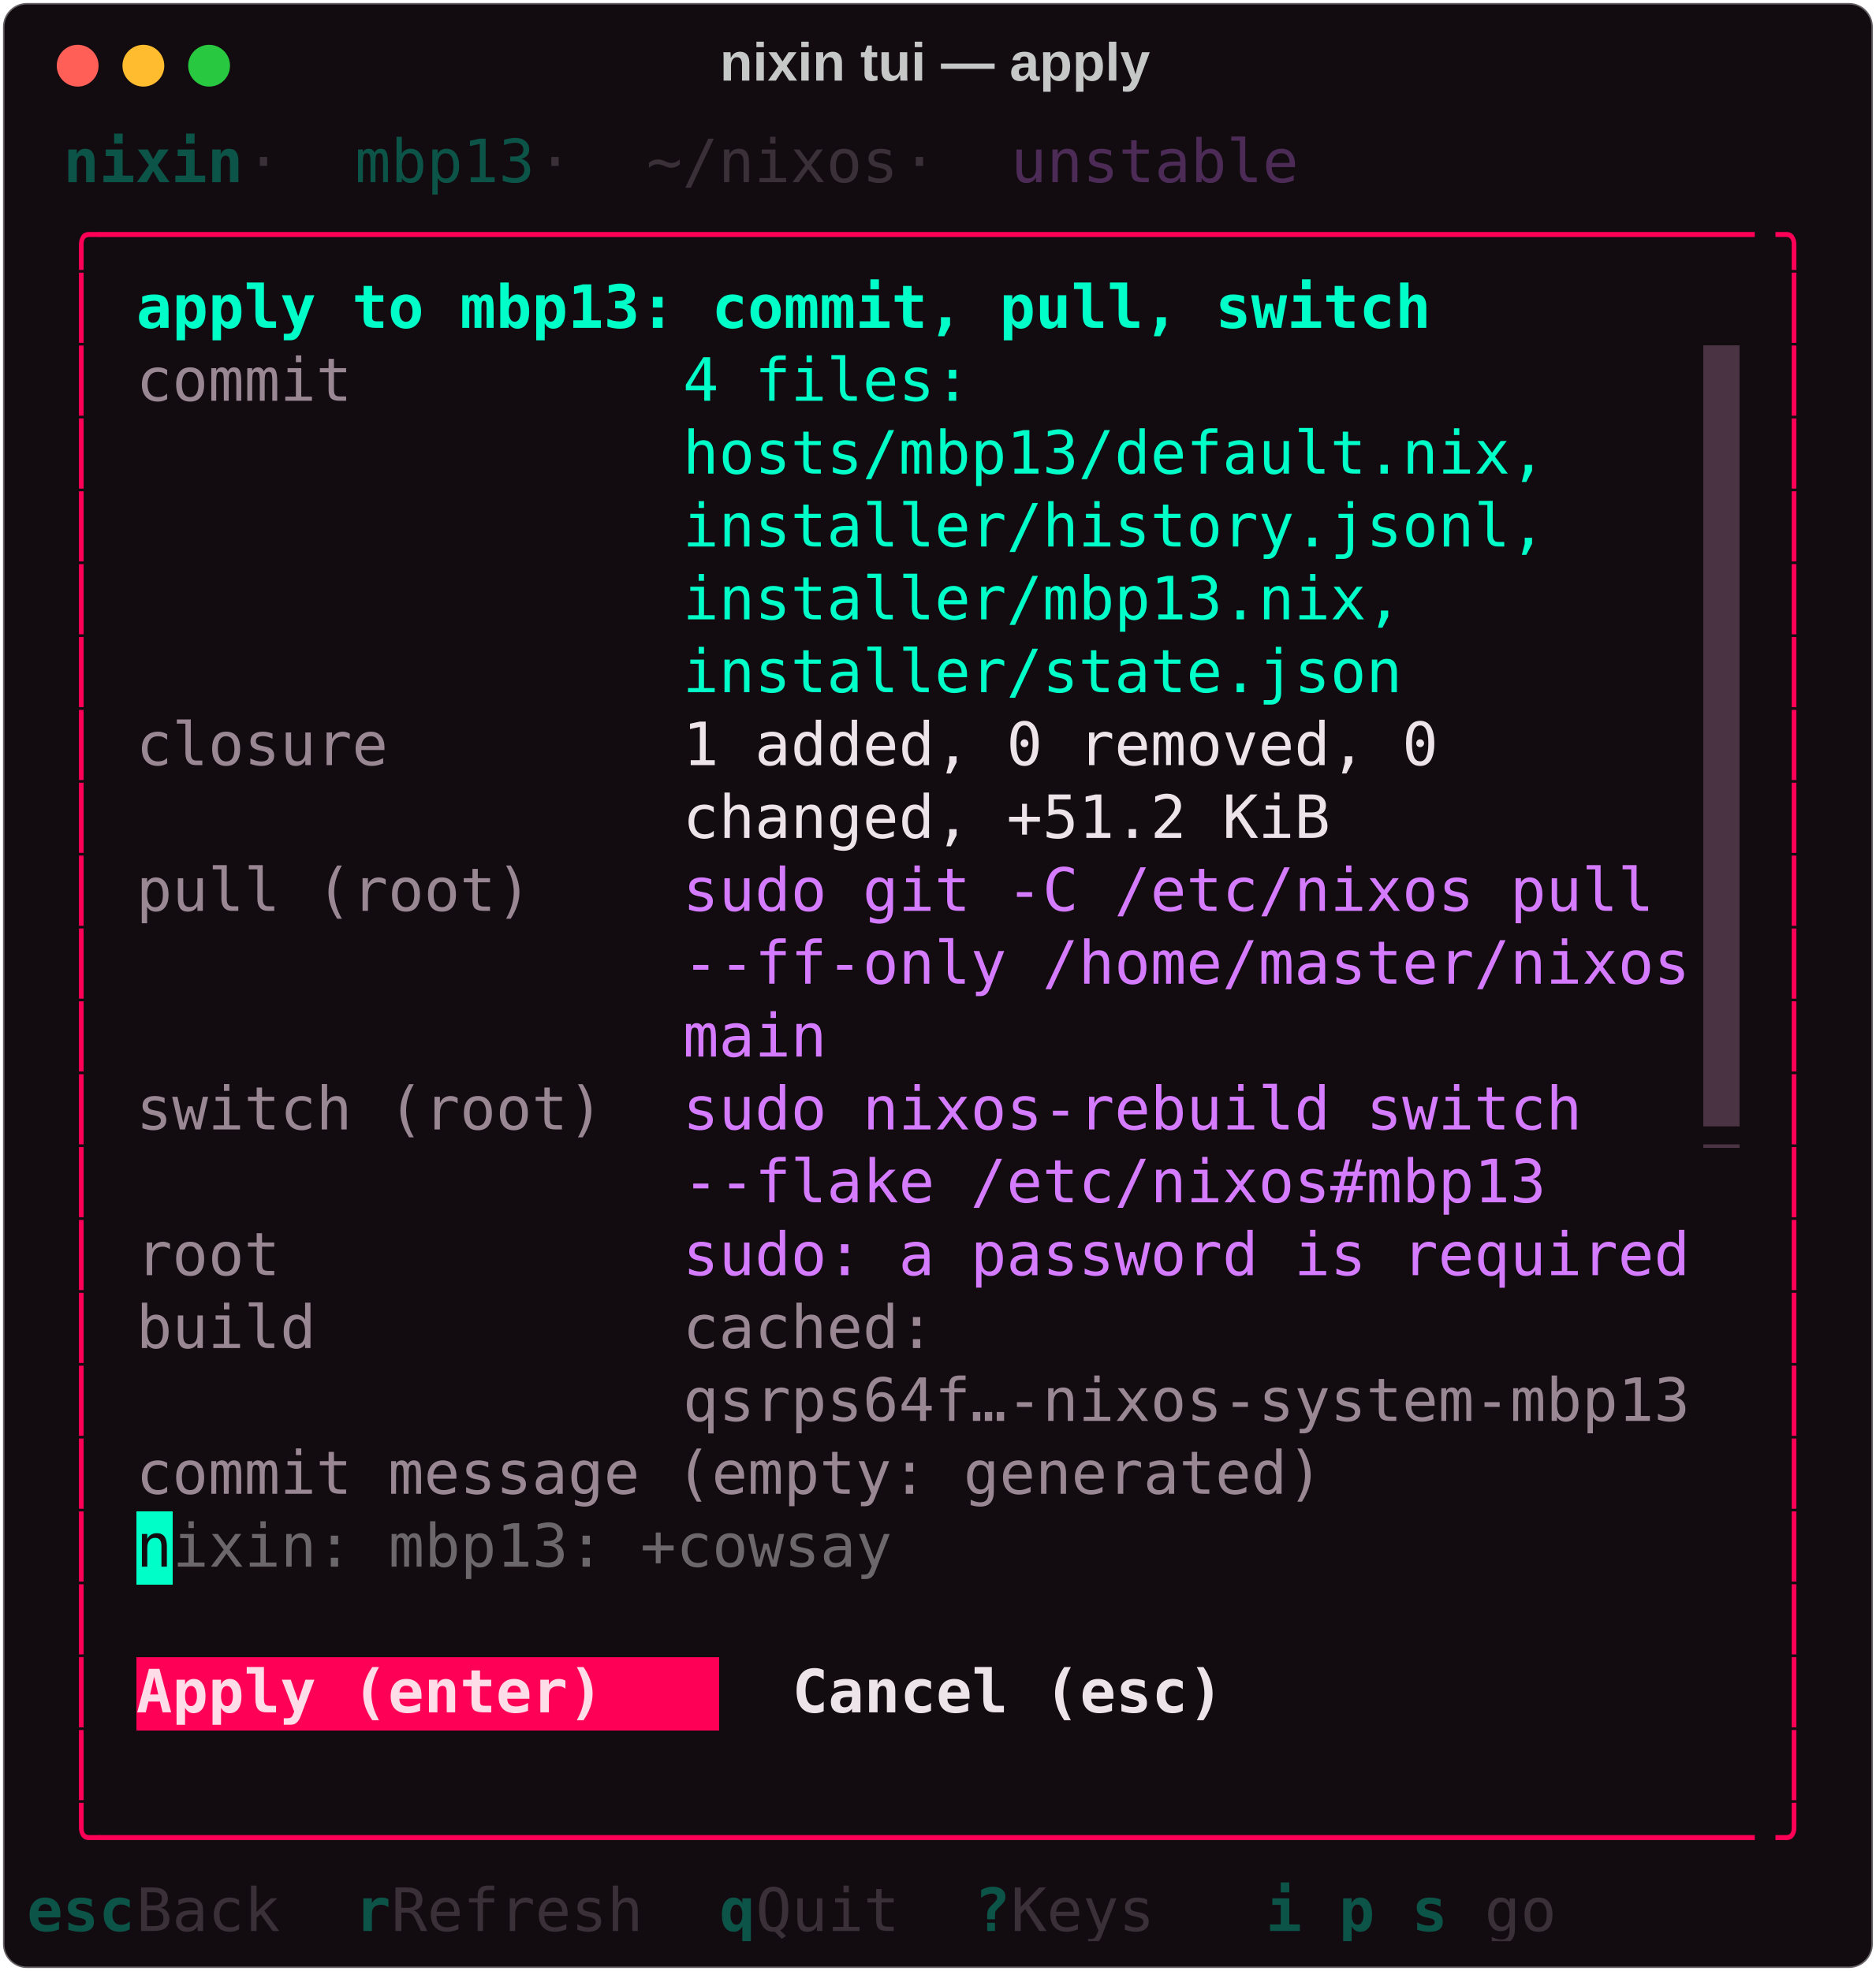
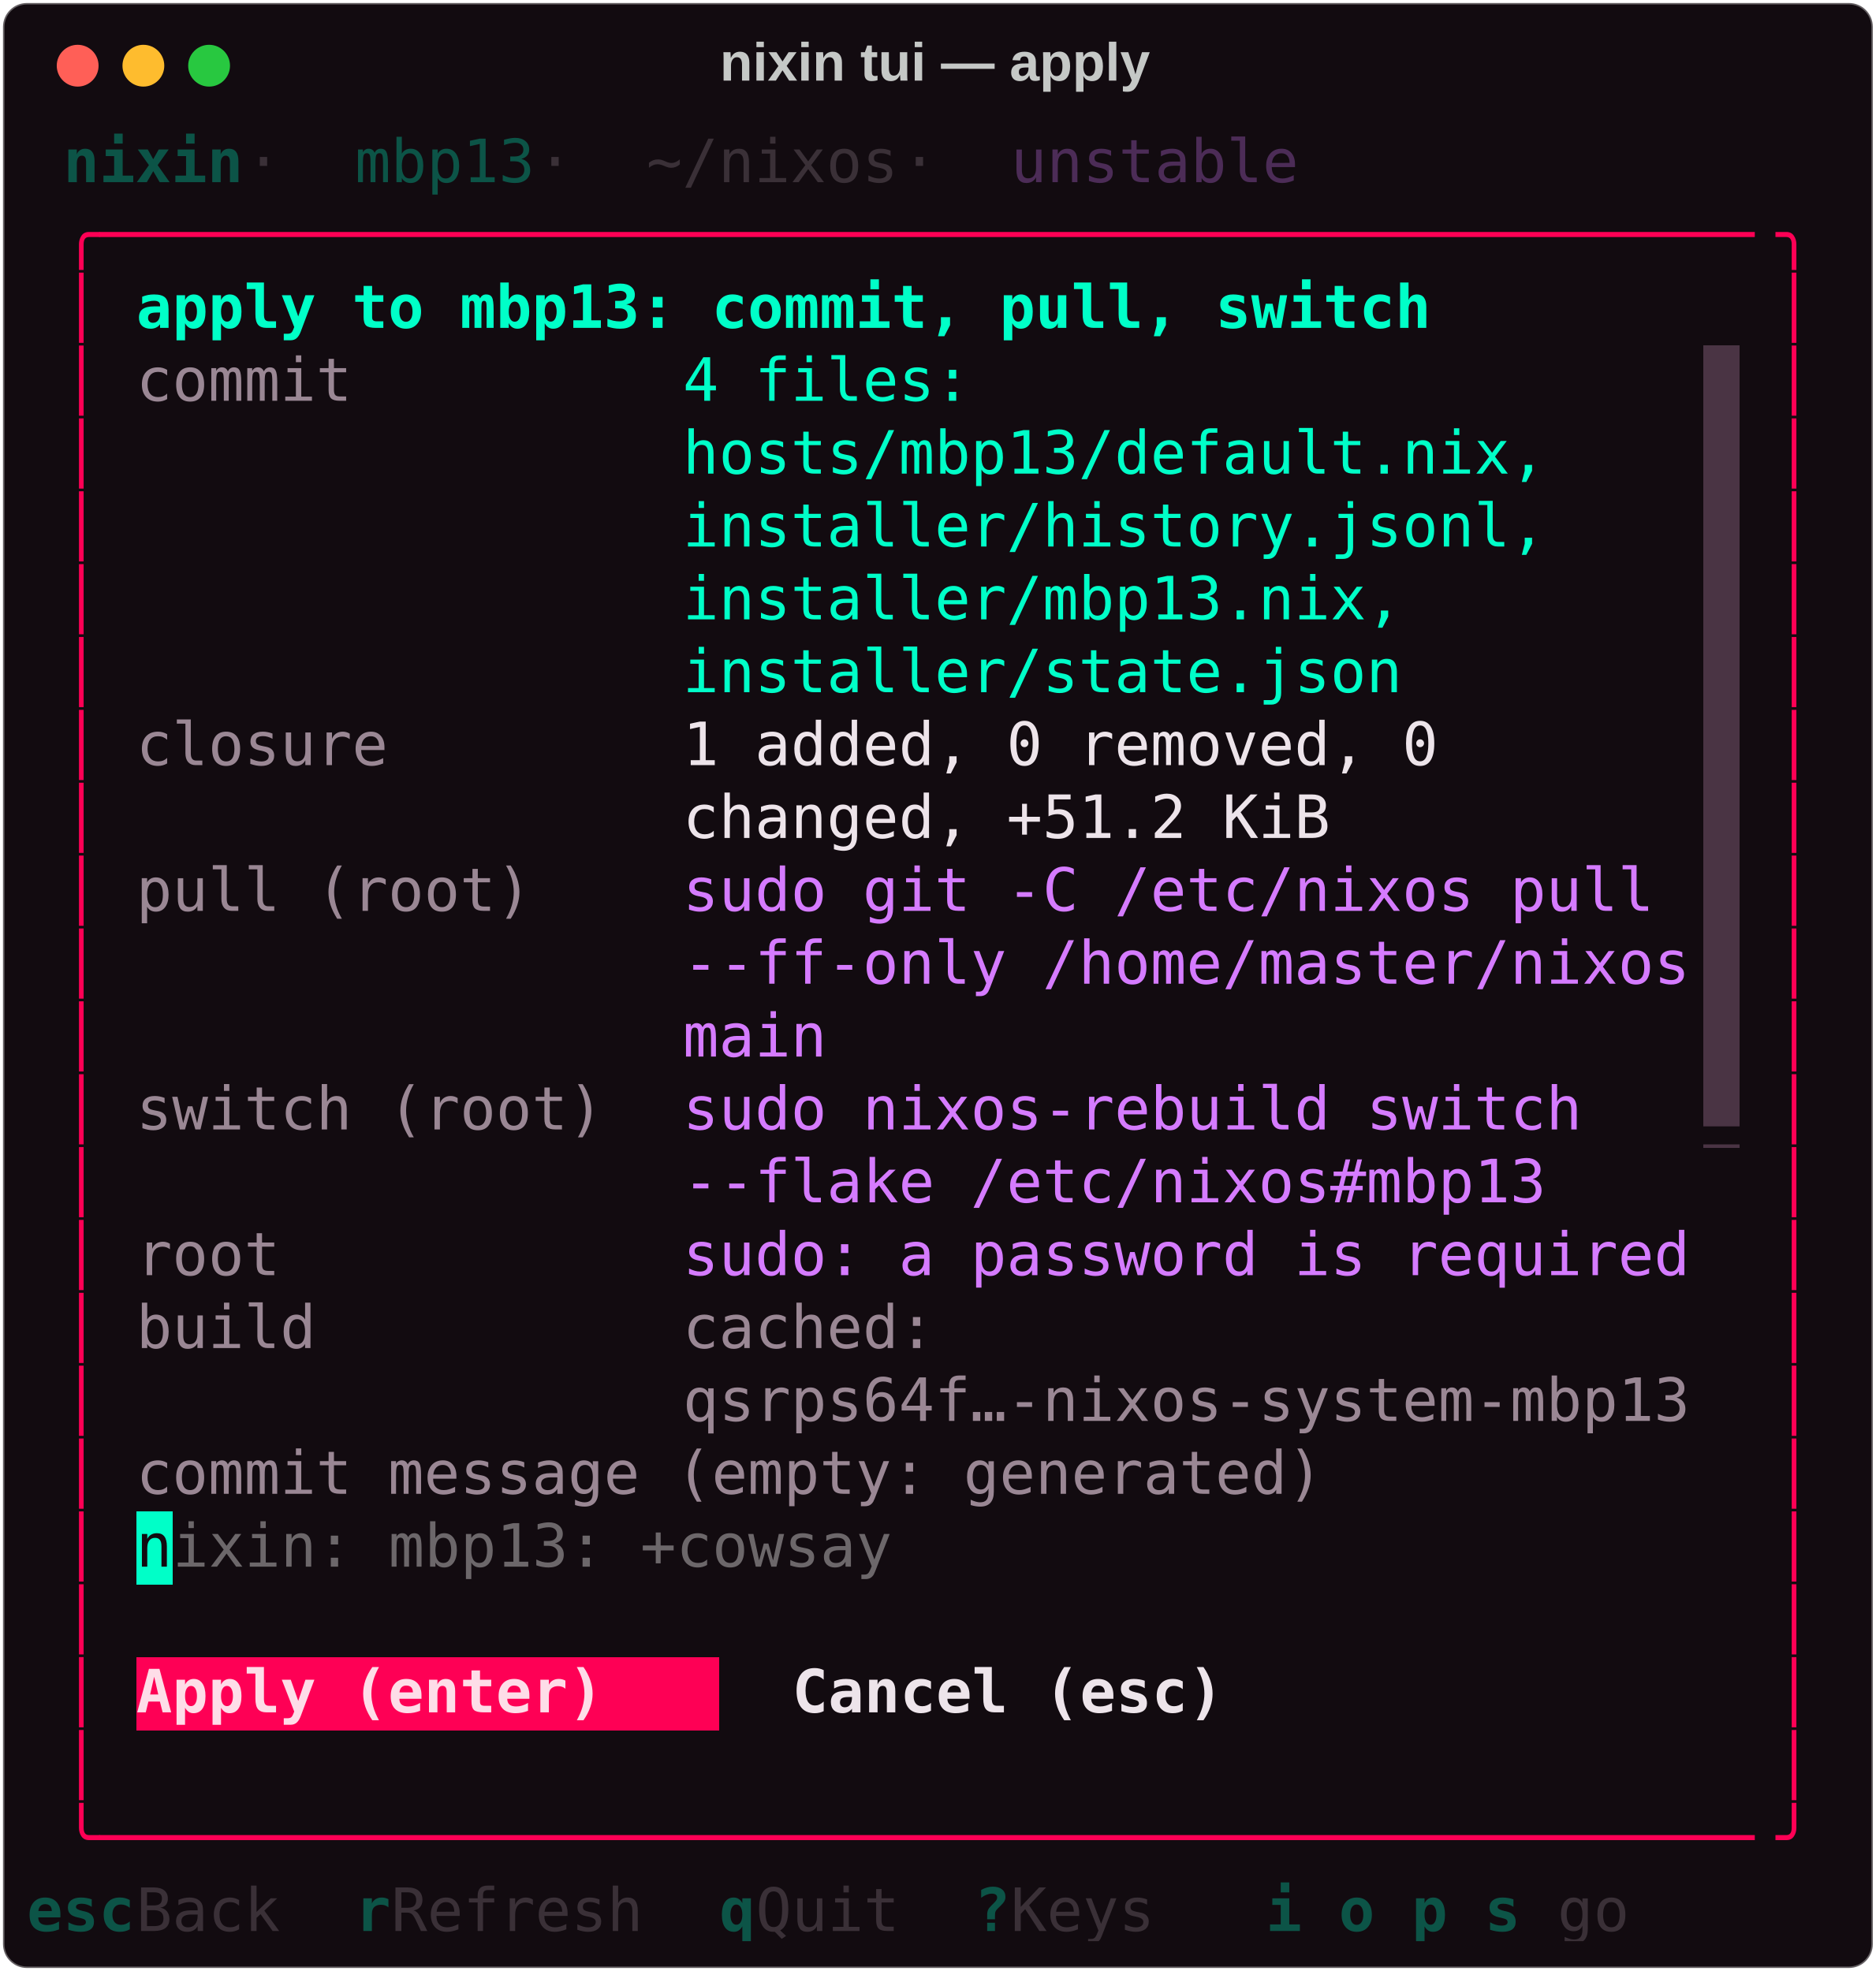
<svg xmlns="http://www.w3.org/2000/svg" class="rich-terminal" viewBox="0 0 628 660.0">
  <style>

    @font-face {
        font-family: "Fira Code";
        src: local("FiraCode-Regular"),
                url("https://cdnjs.cloudflare.com/ajax/libs/firacode/6.2.0/woff2/FiraCode-Regular.woff2") format("woff2"),
                url("https://cdnjs.cloudflare.com/ajax/libs/firacode/6.2.0/woff/FiraCode-Regular.woff") format("woff");
        font-style: normal;
        font-weight: 400;
    }
    @font-face {
        font-family: "Fira Code";
        src: local("FiraCode-Bold"),
                url("https://cdnjs.cloudflare.com/ajax/libs/firacode/6.2.0/woff2/FiraCode-Bold.woff2") format("woff2"),
                url("https://cdnjs.cloudflare.com/ajax/libs/firacode/6.2.0/woff/FiraCode-Bold.woff") format("woff");
        font-style: bold;
        font-weight: 700;
    }

-     .terminal-2838226747-matrix {
+     .terminal-2673045856-matrix {
        font-family: Fira Code, monospace;
        font-size: 20px;
        line-height: 24.4px;
        font-variant-east-asian: full-width;
    }

-     .terminal-2838226747-title {
+     .terminal-2673045856-title {
        font-size: 18px;
        font-weight: bold;
        font-family: arial;
    }

-     .terminal-2838226747-r1 { fill: #ede4ea }
- .terminal-2838226747-r2 { fill: #0c5447;font-weight: bold }
- .terminal-2838226747-r3 { fill: #3a3037 }
- .terminal-2838226747-r4 { fill: #0c5447 }
- .terminal-2838226747-r5 { fill: #4c2c57 }
- .terminal-2838226747-r6 { fill: #c5c8c6 }
- .terminal-2838226747-r7 { fill: #fe0055 }
- .terminal-2838226747-r8 { fill: #00ffc8;font-weight: bold }
- .terminal-2838226747-r9 { fill: #9a8794 }
- .terminal-2838226747-r10 { fill: #00ffc8 }
- .terminal-2838226747-r11 { fill: #120b10 }
- .terminal-2838226747-r12 { fill: #d57bff }
- .terminal-2838226747-r13 { fill: #6c676a }
- .terminal-2838226747-r14 { fill: #fedde8;font-weight: bold }
- .terminal-2838226747-r15 { fill: #ede4ea;font-weight: bold }
+     .terminal-2673045856-r1 { fill: #ede4ea }
+ .terminal-2673045856-r2 { fill: #0c5447;font-weight: bold }
+ .terminal-2673045856-r3 { fill: #3a3037 }
+ .terminal-2673045856-r4 { fill: #0c5447 }
+ .terminal-2673045856-r5 { fill: #4c2c57 }
+ .terminal-2673045856-r6 { fill: #c5c8c6 }
+ .terminal-2673045856-r7 { fill: #fe0055 }
+ .terminal-2673045856-r8 { fill: #00ffc8;font-weight: bold }
+ .terminal-2673045856-r9 { fill: #9a8794 }
+ .terminal-2673045856-r10 { fill: #00ffc8 }
+ .terminal-2673045856-r11 { fill: #120b10 }
+ .terminal-2673045856-r12 { fill: #d57bff }
+ .terminal-2673045856-r13 { fill: #6c676a }
+ .terminal-2673045856-r14 { fill: #fedde8;font-weight: bold }
+ .terminal-2673045856-r15 { fill: #ede4ea;font-weight: bold }
    </style>
  <defs>
-     <clipPath id="terminal-2838226747-clip-terminal">
+     <clipPath id="terminal-2673045856-clip-terminal">
      <rect x="0" y="0" width="609.0" height="609.0" />
    </clipPath>
-     <clipPath id="terminal-2838226747-line-0">
+     <clipPath id="terminal-2673045856-line-0">
      <rect x="0" y="1.5" width="610" height="24.65" />
    </clipPath>
-     <clipPath id="terminal-2838226747-line-1">
+     <clipPath id="terminal-2673045856-line-1">
      <rect x="0" y="25.9" width="610" height="24.65" />
    </clipPath>
-     <clipPath id="terminal-2838226747-line-2">
+     <clipPath id="terminal-2673045856-line-2">
      <rect x="0" y="50.3" width="610" height="24.65" />
    </clipPath>
-     <clipPath id="terminal-2838226747-line-3">
+     <clipPath id="terminal-2673045856-line-3">
      <rect x="0" y="74.7" width="610" height="24.65" />
    </clipPath>
-     <clipPath id="terminal-2838226747-line-4">
+     <clipPath id="terminal-2673045856-line-4">
      <rect x="0" y="99.1" width="610" height="24.65" />
    </clipPath>
-     <clipPath id="terminal-2838226747-line-5">
+     <clipPath id="terminal-2673045856-line-5">
      <rect x="0" y="123.5" width="610" height="24.65" />
    </clipPath>
-     <clipPath id="terminal-2838226747-line-6">
+     <clipPath id="terminal-2673045856-line-6">
      <rect x="0" y="147.9" width="610" height="24.65" />
    </clipPath>
-     <clipPath id="terminal-2838226747-line-7">
+     <clipPath id="terminal-2673045856-line-7">
      <rect x="0" y="172.3" width="610" height="24.65" />
    </clipPath>
-     <clipPath id="terminal-2838226747-line-8">
+     <clipPath id="terminal-2673045856-line-8">
      <rect x="0" y="196.7" width="610" height="24.65" />
    </clipPath>
-     <clipPath id="terminal-2838226747-line-9">
+     <clipPath id="terminal-2673045856-line-9">
      <rect x="0" y="221.1" width="610" height="24.65" />
    </clipPath>
-     <clipPath id="terminal-2838226747-line-10">
+     <clipPath id="terminal-2673045856-line-10">
      <rect x="0" y="245.5" width="610" height="24.65" />
    </clipPath>
-     <clipPath id="terminal-2838226747-line-11">
+     <clipPath id="terminal-2673045856-line-11">
      <rect x="0" y="269.9" width="610" height="24.65" />
    </clipPath>
-     <clipPath id="terminal-2838226747-line-12">
+     <clipPath id="terminal-2673045856-line-12">
      <rect x="0" y="294.3" width="610" height="24.65" />
    </clipPath>
-     <clipPath id="terminal-2838226747-line-13">
+     <clipPath id="terminal-2673045856-line-13">
      <rect x="0" y="318.7" width="610" height="24.65" />
    </clipPath>
-     <clipPath id="terminal-2838226747-line-14">
+     <clipPath id="terminal-2673045856-line-14">
      <rect x="0" y="343.1" width="610" height="24.65" />
    </clipPath>
-     <clipPath id="terminal-2838226747-line-15">
+     <clipPath id="terminal-2673045856-line-15">
      <rect x="0" y="367.5" width="610" height="24.65" />
    </clipPath>
-     <clipPath id="terminal-2838226747-line-16">
+     <clipPath id="terminal-2673045856-line-16">
      <rect x="0" y="391.9" width="610" height="24.65" />
    </clipPath>
-     <clipPath id="terminal-2838226747-line-17">
+     <clipPath id="terminal-2673045856-line-17">
      <rect x="0" y="416.3" width="610" height="24.65" />
    </clipPath>
-     <clipPath id="terminal-2838226747-line-18">
+     <clipPath id="terminal-2673045856-line-18">
      <rect x="0" y="440.7" width="610" height="24.65" />
    </clipPath>
-     <clipPath id="terminal-2838226747-line-19">
+     <clipPath id="terminal-2673045856-line-19">
      <rect x="0" y="465.1" width="610" height="24.65" />
    </clipPath>
-     <clipPath id="terminal-2838226747-line-20">
+     <clipPath id="terminal-2673045856-line-20">
      <rect x="0" y="489.5" width="610" height="24.65" />
    </clipPath>
-     <clipPath id="terminal-2838226747-line-21">
+     <clipPath id="terminal-2673045856-line-21">
      <rect x="0" y="513.9" width="610" height="24.65" />
    </clipPath>
-     <clipPath id="terminal-2838226747-line-22">
+     <clipPath id="terminal-2673045856-line-22">
      <rect x="0" y="538.3" width="610" height="24.65" />
    </clipPath>
-     <clipPath id="terminal-2838226747-line-23">
+     <clipPath id="terminal-2673045856-line-23">
      <rect x="0" y="562.7" width="610" height="24.65" />
    </clipPath>
  </defs>
  <rect fill="#120b10" stroke="rgba(255,255,255,0.35)" stroke-width="1" x="1" y="1" width="626" height="658" rx="8" />
-   <text class="terminal-2838226747-title" fill="#c5c8c6" text-anchor="middle" x="313" y="27">nixin tui — apply</text>
+   <text class="terminal-2673045856-title" fill="#c5c8c6" text-anchor="middle" x="313" y="27">nixin tui — apply</text>
  <g transform="translate(26,22)">
    <circle cx="0" cy="0" r="7" fill="#ff5f57" />
    <circle cx="22" cy="0" r="7" fill="#febc2e" />
    <circle cx="44" cy="0" r="7" fill="#28c840" />
  </g>
-   <g transform="translate(9, 41)" clip-path="url(#terminal-2838226747-clip-terminal)">
+   <g transform="translate(9, 41)" clip-path="url(#terminal-2673045856-clip-terminal)">
    <rect fill="#4a3444" x="561.2" y="74.7" width="12.2" height="24.65" shape-rendering="crispEdges" />
    <rect fill="#4a3444" x="561.2" y="99.1" width="12.2" height="24.65" shape-rendering="crispEdges" />
    <rect fill="#4a3444" x="561.2" y="123.5" width="12.2" height="24.65" shape-rendering="crispEdges" />
    <rect fill="#4a3444" x="561.2" y="147.9" width="12.2" height="24.65" shape-rendering="crispEdges" />
    <rect fill="#4a3444" x="561.2" y="172.3" width="12.2" height="24.65" shape-rendering="crispEdges" />
    <rect fill="#4a3444" x="561.2" y="196.7" width="12.2" height="24.65" shape-rendering="crispEdges" />
    <rect fill="#4a3444" x="561.2" y="221.1" width="12.2" height="24.65" shape-rendering="crispEdges" />
    <rect fill="#4a3444" x="561.2" y="245.5" width="12.2" height="24.65" shape-rendering="crispEdges" />
    <rect fill="#4a3444" x="561.2" y="269.9" width="12.2" height="24.65" shape-rendering="crispEdges" />
    <rect fill="#4a3444" x="561.2" y="294.3" width="12.2" height="24.65" shape-rendering="crispEdges" />
    <rect fill="#4a3444" x="561.2" y="318.7" width="12.2" height="24.65" shape-rendering="crispEdges" />
    <rect fill="#00ffc8" x="36.6" y="465.1" width="12.2" height="24.65" shape-rendering="crispEdges" />
    <rect fill="#fe0055" x="36.6" y="513.9" width="183" height="24.65" shape-rendering="crispEdges" />
    <rect fill="#fe0055" x="219.6" y="513.9" width="12.2" height="24.65" shape-rendering="crispEdges" />
-     <g class="terminal-2838226747-matrix">
-       <text class="terminal-2838226747-r2" x="12.2" y="20" textLength="61" clip-path="url(#terminal-2838226747-line-0)">nixin</text>
-       <text class="terminal-2838226747-r3" x="73.2" y="20" textLength="36.6" clip-path="url(#terminal-2838226747-line-0)"> · </text>
-       <text class="terminal-2838226747-r4" x="109.8" y="20" textLength="61" clip-path="url(#terminal-2838226747-line-0)">mbp13</text>
-       <text class="terminal-2838226747-r3" x="170.8" y="20" textLength="36.6" clip-path="url(#terminal-2838226747-line-0)"> · </text>
-       <text class="terminal-2838226747-r3" x="207.4" y="20" textLength="85.4" clip-path="url(#terminal-2838226747-line-0)">~/nixos</text>
-       <text class="terminal-2838226747-r3" x="292.8" y="20" textLength="36.6" clip-path="url(#terminal-2838226747-line-0)"> · </text>
-       <text class="terminal-2838226747-r5" x="329.4" y="20" textLength="97.6" clip-path="url(#terminal-2838226747-line-0)">unstable</text>
-       <text class="terminal-2838226747-r6" x="610" y="20" textLength="12.2" clip-path="url(#terminal-2838226747-line-0)">
- </text>
-       <text class="terminal-2838226747-r7" x="12.2" y="44.4" textLength="12.2" clip-path="url(#terminal-2838226747-line-1)">╭</text>
-       <text class="terminal-2838226747-r7" x="24.4" y="44.4" textLength="561.2" clip-path="url(#terminal-2838226747-line-1)">──────────────────────────────────────────────</text>
-       <text class="terminal-2838226747-r7" x="585.6" y="44.4" textLength="12.2" clip-path="url(#terminal-2838226747-line-1)">╮</text>
-       <text class="terminal-2838226747-r6" x="610" y="44.4" textLength="12.2" clip-path="url(#terminal-2838226747-line-1)">
- </text>
-       <text class="terminal-2838226747-r7" x="12.2" y="68.8" textLength="12.2" clip-path="url(#terminal-2838226747-line-2)">│</text>
-       <text class="terminal-2838226747-r8" x="36.6" y="68.8" textLength="439.2" clip-path="url(#terminal-2838226747-line-2)">apply to mbp13: commit, pull, switch</text>
-       <text class="terminal-2838226747-r7" x="585.6" y="68.8" textLength="12.2" clip-path="url(#terminal-2838226747-line-2)">│</text>
-       <text class="terminal-2838226747-r6" x="610" y="68.8" textLength="12.2" clip-path="url(#terminal-2838226747-line-2)">
- </text>
-       <text class="terminal-2838226747-r7" x="12.2" y="93.2" textLength="12.2" clip-path="url(#terminal-2838226747-line-3)">│</text>
-       <text class="terminal-2838226747-r9" x="36.6" y="93.2" textLength="158.6" clip-path="url(#terminal-2838226747-line-3)">commit       </text>
-       <text class="terminal-2838226747-r10" x="219.6" y="93.2" textLength="341.6" clip-path="url(#terminal-2838226747-line-3)">4 files:                    </text>
-       <text class="terminal-2838226747-r7" x="585.6" y="93.2" textLength="12.2" clip-path="url(#terminal-2838226747-line-3)">│</text>
-       <text class="terminal-2838226747-r6" x="610" y="93.2" textLength="12.2" clip-path="url(#terminal-2838226747-line-3)">
- </text>
-       <text class="terminal-2838226747-r7" x="12.2" y="117.6" textLength="12.2" clip-path="url(#terminal-2838226747-line-4)">│</text>
-       <text class="terminal-2838226747-r10" x="219.6" y="117.6" textLength="341.6" clip-path="url(#terminal-2838226747-line-4)">hosts/mbp13/default.nix,    </text>
-       <text class="terminal-2838226747-r7" x="585.6" y="117.6" textLength="12.2" clip-path="url(#terminal-2838226747-line-4)">│</text>
-       <text class="terminal-2838226747-r6" x="610" y="117.6" textLength="12.2" clip-path="url(#terminal-2838226747-line-4)">
- </text>
-       <text class="terminal-2838226747-r7" x="12.2" y="142" textLength="12.2" clip-path="url(#terminal-2838226747-line-5)">│</text>
-       <text class="terminal-2838226747-r10" x="219.6" y="142" textLength="341.6" clip-path="url(#terminal-2838226747-line-5)">installer/history.jsonl,    </text>
-       <text class="terminal-2838226747-r7" x="585.6" y="142" textLength="12.2" clip-path="url(#terminal-2838226747-line-5)">│</text>
-       <text class="terminal-2838226747-r6" x="610" y="142" textLength="12.2" clip-path="url(#terminal-2838226747-line-5)">
- </text>
-       <text class="terminal-2838226747-r7" x="12.2" y="166.4" textLength="12.2" clip-path="url(#terminal-2838226747-line-6)">│</text>
-       <text class="terminal-2838226747-r10" x="219.6" y="166.4" textLength="341.6" clip-path="url(#terminal-2838226747-line-6)">installer/mbp13.nix,        </text>
-       <text class="terminal-2838226747-r7" x="585.6" y="166.4" textLength="12.2" clip-path="url(#terminal-2838226747-line-6)">│</text>
-       <text class="terminal-2838226747-r6" x="610" y="166.4" textLength="12.2" clip-path="url(#terminal-2838226747-line-6)">
- </text>
-       <text class="terminal-2838226747-r7" x="12.2" y="190.8" textLength="12.2" clip-path="url(#terminal-2838226747-line-7)">│</text>
-       <text class="terminal-2838226747-r10" x="219.6" y="190.8" textLength="341.6" clip-path="url(#terminal-2838226747-line-7)">installer/state.json        </text>
-       <text class="terminal-2838226747-r7" x="585.6" y="190.8" textLength="12.2" clip-path="url(#terminal-2838226747-line-7)">│</text>
-       <text class="terminal-2838226747-r6" x="610" y="190.8" textLength="12.2" clip-path="url(#terminal-2838226747-line-7)">
- </text>
-       <text class="terminal-2838226747-r7" x="12.2" y="215.2" textLength="12.2" clip-path="url(#terminal-2838226747-line-8)">│</text>
-       <text class="terminal-2838226747-r9" x="36.6" y="215.2" textLength="158.6" clip-path="url(#terminal-2838226747-line-8)">closure      </text>
-       <text class="terminal-2838226747-r1" x="219.6" y="215.2" textLength="341.6" clip-path="url(#terminal-2838226747-line-8)">1 added, 0 removed, 0       </text>
-       <text class="terminal-2838226747-r7" x="585.6" y="215.2" textLength="12.2" clip-path="url(#terminal-2838226747-line-8)">│</text>
-       <text class="terminal-2838226747-r6" x="610" y="215.2" textLength="12.2" clip-path="url(#terminal-2838226747-line-8)">
- </text>
-       <text class="terminal-2838226747-r7" x="12.2" y="239.6" textLength="12.2" clip-path="url(#terminal-2838226747-line-9)">│</text>
-       <text class="terminal-2838226747-r1" x="219.6" y="239.6" textLength="341.6" clip-path="url(#terminal-2838226747-line-9)">changed, +51.2 KiB          </text>
-       <text class="terminal-2838226747-r7" x="585.6" y="239.6" textLength="12.2" clip-path="url(#terminal-2838226747-line-9)">│</text>
-       <text class="terminal-2838226747-r6" x="610" y="239.6" textLength="12.2" clip-path="url(#terminal-2838226747-line-9)">
- </text>
-       <text class="terminal-2838226747-r7" x="12.2" y="264" textLength="12.2" clip-path="url(#terminal-2838226747-line-10)">│</text>
-       <text class="terminal-2838226747-r9" x="36.6" y="264" textLength="158.6" clip-path="url(#terminal-2838226747-line-10)">pull (root)  </text>
-       <text class="terminal-2838226747-r12" x="219.6" y="264" textLength="341.6" clip-path="url(#terminal-2838226747-line-10)">sudo git -C /etc/nixos pull </text>
-       <text class="terminal-2838226747-r7" x="585.6" y="264" textLength="12.2" clip-path="url(#terminal-2838226747-line-10)">│</text>
-       <text class="terminal-2838226747-r6" x="610" y="264" textLength="12.2" clip-path="url(#terminal-2838226747-line-10)">
- </text>
-       <text class="terminal-2838226747-r7" x="12.2" y="288.4" textLength="12.2" clip-path="url(#terminal-2838226747-line-11)">│</text>
-       <text class="terminal-2838226747-r12" x="219.6" y="288.4" textLength="341.6" clip-path="url(#terminal-2838226747-line-11)">--ff-only /home/master/nixos</text>
-       <text class="terminal-2838226747-r7" x="585.6" y="288.4" textLength="12.2" clip-path="url(#terminal-2838226747-line-11)">│</text>
-       <text class="terminal-2838226747-r6" x="610" y="288.4" textLength="12.2" clip-path="url(#terminal-2838226747-line-11)">
- </text>
-       <text class="terminal-2838226747-r7" x="12.2" y="312.8" textLength="12.2" clip-path="url(#terminal-2838226747-line-12)">│</text>
-       <text class="terminal-2838226747-r12" x="219.6" y="312.8" textLength="341.6" clip-path="url(#terminal-2838226747-line-12)">main                        </text>
-       <text class="terminal-2838226747-r7" x="585.6" y="312.8" textLength="12.2" clip-path="url(#terminal-2838226747-line-12)">│</text>
-       <text class="terminal-2838226747-r6" x="610" y="312.8" textLength="12.2" clip-path="url(#terminal-2838226747-line-12)">
- </text>
-       <text class="terminal-2838226747-r7" x="12.2" y="337.2" textLength="12.2" clip-path="url(#terminal-2838226747-line-13)">│</text>
-       <text class="terminal-2838226747-r9" x="36.6" y="337.2" textLength="158.6" clip-path="url(#terminal-2838226747-line-13)">switch (root)</text>
-       <text class="terminal-2838226747-r12" x="219.6" y="337.2" textLength="341.6" clip-path="url(#terminal-2838226747-line-13)">sudo nixos-rebuild switch   </text>
-       <text class="terminal-2838226747-r11" x="561.2" y="337.2" textLength="12.2" clip-path="url(#terminal-2838226747-line-13)">▂</text>
-       <text class="terminal-2838226747-r7" x="585.6" y="337.2" textLength="12.2" clip-path="url(#terminal-2838226747-line-13)">│</text>
-       <text class="terminal-2838226747-r6" x="610" y="337.2" textLength="12.2" clip-path="url(#terminal-2838226747-line-13)">
- </text>
-       <text class="terminal-2838226747-r7" x="12.2" y="361.6" textLength="12.2" clip-path="url(#terminal-2838226747-line-14)">│</text>
-       <text class="terminal-2838226747-r12" x="219.6" y="361.6" textLength="341.6" clip-path="url(#terminal-2838226747-line-14)">--flake /etc/nixos#mbp13    </text>
-       <text class="terminal-2838226747-r7" x="585.6" y="361.6" textLength="12.2" clip-path="url(#terminal-2838226747-line-14)">│</text>
-       <text class="terminal-2838226747-r6" x="610" y="361.6" textLength="12.2" clip-path="url(#terminal-2838226747-line-14)">
- </text>
-       <text class="terminal-2838226747-r7" x="12.2" y="386" textLength="12.2" clip-path="url(#terminal-2838226747-line-15)">│</text>
-       <text class="terminal-2838226747-r9" x="36.6" y="386" textLength="158.6" clip-path="url(#terminal-2838226747-line-15)">root         </text>
-       <text class="terminal-2838226747-r12" x="219.6" y="386" textLength="341.6" clip-path="url(#terminal-2838226747-line-15)">sudo: a password is required</text>
-       <text class="terminal-2838226747-r7" x="585.6" y="386" textLength="12.2" clip-path="url(#terminal-2838226747-line-15)">│</text>
-       <text class="terminal-2838226747-r6" x="610" y="386" textLength="12.2" clip-path="url(#terminal-2838226747-line-15)">
- </text>
-       <text class="terminal-2838226747-r7" x="12.2" y="410.4" textLength="12.2" clip-path="url(#terminal-2838226747-line-16)">│</text>
-       <text class="terminal-2838226747-r9" x="36.6" y="410.4" textLength="158.6" clip-path="url(#terminal-2838226747-line-16)">build        </text>
-       <text class="terminal-2838226747-r9" x="219.6" y="410.4" textLength="341.6" clip-path="url(#terminal-2838226747-line-16)">cached:                     </text>
-       <text class="terminal-2838226747-r7" x="585.6" y="410.4" textLength="12.2" clip-path="url(#terminal-2838226747-line-16)">│</text>
-       <text class="terminal-2838226747-r6" x="610" y="410.4" textLength="12.2" clip-path="url(#terminal-2838226747-line-16)">
- </text>
-       <text class="terminal-2838226747-r7" x="12.2" y="434.8" textLength="12.2" clip-path="url(#terminal-2838226747-line-17)">│</text>
-       <text class="terminal-2838226747-r9" x="219.6" y="434.8" textLength="341.6" clip-path="url(#terminal-2838226747-line-17)">qsrps64f…-nixos-system-mbp13</text>
-       <text class="terminal-2838226747-r7" x="585.6" y="434.8" textLength="12.2" clip-path="url(#terminal-2838226747-line-17)">│</text>
-       <text class="terminal-2838226747-r6" x="610" y="434.8" textLength="12.2" clip-path="url(#terminal-2838226747-line-17)">
- </text>
-       <text class="terminal-2838226747-r7" x="12.2" y="459.2" textLength="12.2" clip-path="url(#terminal-2838226747-line-18)">│</text>
-       <text class="terminal-2838226747-r9" x="36.6" y="459.2" textLength="402.6" clip-path="url(#terminal-2838226747-line-18)">commit message (empty: generated)</text>
-       <text class="terminal-2838226747-r7" x="585.6" y="459.2" textLength="12.2" clip-path="url(#terminal-2838226747-line-18)">│</text>
-       <text class="terminal-2838226747-r6" x="610" y="459.2" textLength="12.2" clip-path="url(#terminal-2838226747-line-18)">
- </text>
-       <text class="terminal-2838226747-r7" x="12.2" y="483.6" textLength="12.2" clip-path="url(#terminal-2838226747-line-19)">│</text>
-       <text class="terminal-2838226747-r11" x="36.6" y="483.6" textLength="12.2" clip-path="url(#terminal-2838226747-line-19)">n</text>
-       <text class="terminal-2838226747-r13" x="48.8" y="483.6" textLength="244" clip-path="url(#terminal-2838226747-line-19)">ixin: mbp13: +cowsay</text>
-       <text class="terminal-2838226747-r7" x="585.6" y="483.6" textLength="12.2" clip-path="url(#terminal-2838226747-line-19)">│</text>
-       <text class="terminal-2838226747-r6" x="610" y="483.6" textLength="12.2" clip-path="url(#terminal-2838226747-line-19)">
- </text>
-       <text class="terminal-2838226747-r7" x="12.2" y="508" textLength="12.2" clip-path="url(#terminal-2838226747-line-20)">│</text>
-       <text class="terminal-2838226747-r7" x="585.6" y="508" textLength="12.2" clip-path="url(#terminal-2838226747-line-20)">│</text>
-       <text class="terminal-2838226747-r6" x="610" y="508" textLength="12.2" clip-path="url(#terminal-2838226747-line-20)">
- </text>
-       <text class="terminal-2838226747-r7" x="12.2" y="532.4" textLength="12.2" clip-path="url(#terminal-2838226747-line-21)">│</text>
-       <text class="terminal-2838226747-r14" x="36.6" y="532.4" textLength="183" clip-path="url(#terminal-2838226747-line-21)"> Apply (enter) </text>
-       <text class="terminal-2838226747-r15" x="256.2" y="532.4" textLength="170.8" clip-path="url(#terminal-2838226747-line-21)"> Cancel (esc) </text>
-       <text class="terminal-2838226747-r7" x="585.6" y="532.4" textLength="12.2" clip-path="url(#terminal-2838226747-line-21)">│</text>
-       <text class="terminal-2838226747-r6" x="610" y="532.4" textLength="12.2" clip-path="url(#terminal-2838226747-line-21)">
- </text>
-       <text class="terminal-2838226747-r7" x="12.2" y="556.8" textLength="12.2" clip-path="url(#terminal-2838226747-line-22)">│</text>
-       <text class="terminal-2838226747-r7" x="585.6" y="556.8" textLength="12.2" clip-path="url(#terminal-2838226747-line-22)">│</text>
-       <text class="terminal-2838226747-r6" x="610" y="556.8" textLength="12.2" clip-path="url(#terminal-2838226747-line-22)">
- </text>
-       <text class="terminal-2838226747-r7" x="12.2" y="581.2" textLength="12.2" clip-path="url(#terminal-2838226747-line-23)">╰</text>
-       <text class="terminal-2838226747-r7" x="24.4" y="581.2" textLength="561.2" clip-path="url(#terminal-2838226747-line-23)">──────────────────────────────────────────────</text>
-       <text class="terminal-2838226747-r7" x="585.6" y="581.2" textLength="12.2" clip-path="url(#terminal-2838226747-line-23)">╯</text>
-       <text class="terminal-2838226747-r6" x="610" y="581.2" textLength="12.2" clip-path="url(#terminal-2838226747-line-23)">
- </text>
-       <text class="terminal-2838226747-r2" x="0" y="605.6" textLength="36.6" clip-path="url(#terminal-2838226747-line-24)">esc</text>
-       <text class="terminal-2838226747-r3" x="36.6" y="605.6" textLength="61" clip-path="url(#terminal-2838226747-line-24)"> Back</text>
-       <text class="terminal-2838226747-r2" x="109.8" y="605.6" textLength="12.2" clip-path="url(#terminal-2838226747-line-24)">r</text>
-       <text class="terminal-2838226747-r3" x="122" y="605.6" textLength="97.6" clip-path="url(#terminal-2838226747-line-24)"> Refresh</text>
-       <text class="terminal-2838226747-r2" x="231.8" y="605.6" textLength="12.2" clip-path="url(#terminal-2838226747-line-24)">q</text>
-       <text class="terminal-2838226747-r3" x="244" y="605.6" textLength="61" clip-path="url(#terminal-2838226747-line-24)"> Quit</text>
-       <text class="terminal-2838226747-r2" x="317.2" y="605.6" textLength="12.2" clip-path="url(#terminal-2838226747-line-24)">?</text>
-       <text class="terminal-2838226747-r3" x="329.4" y="605.6" textLength="61" clip-path="url(#terminal-2838226747-line-24)"> Keys</text>
-       <text class="terminal-2838226747-r2" x="414.8" y="605.6" textLength="12.2" clip-path="url(#terminal-2838226747-line-24)">i</text>
-       <text class="terminal-2838226747-r2" x="439.2" y="605.6" textLength="12.2" clip-path="url(#terminal-2838226747-line-24)">p</text>
-       <text class="terminal-2838226747-r2" x="463.6" y="605.6" textLength="12.2" clip-path="url(#terminal-2838226747-line-24)">s</text>
-       <text class="terminal-2838226747-r3" x="488" y="605.6" textLength="24.4" clip-path="url(#terminal-2838226747-line-24)">go</text>
+     <g class="terminal-2673045856-matrix">
+       <text class="terminal-2673045856-r2" x="12.2" y="20" textLength="61" clip-path="url(#terminal-2673045856-line-0)">nixin</text>
+       <text class="terminal-2673045856-r3" x="73.2" y="20" textLength="36.6" clip-path="url(#terminal-2673045856-line-0)"> · </text>
+       <text class="terminal-2673045856-r4" x="109.8" y="20" textLength="61" clip-path="url(#terminal-2673045856-line-0)">mbp13</text>
+       <text class="terminal-2673045856-r3" x="170.8" y="20" textLength="36.6" clip-path="url(#terminal-2673045856-line-0)"> · </text>
+       <text class="terminal-2673045856-r3" x="207.4" y="20" textLength="85.4" clip-path="url(#terminal-2673045856-line-0)">~/nixos</text>
+       <text class="terminal-2673045856-r3" x="292.8" y="20" textLength="36.6" clip-path="url(#terminal-2673045856-line-0)"> · </text>
+       <text class="terminal-2673045856-r5" x="329.4" y="20" textLength="97.6" clip-path="url(#terminal-2673045856-line-0)">unstable</text>
+       <text class="terminal-2673045856-r6" x="610" y="20" textLength="12.2" clip-path="url(#terminal-2673045856-line-0)">
+ </text>
+       <text class="terminal-2673045856-r7" x="12.2" y="44.4" textLength="12.2" clip-path="url(#terminal-2673045856-line-1)">╭</text>
+       <text class="terminal-2673045856-r7" x="24.4" y="44.4" textLength="561.2" clip-path="url(#terminal-2673045856-line-1)">──────────────────────────────────────────────</text>
+       <text class="terminal-2673045856-r7" x="585.6" y="44.4" textLength="12.2" clip-path="url(#terminal-2673045856-line-1)">╮</text>
+       <text class="terminal-2673045856-r6" x="610" y="44.4" textLength="12.2" clip-path="url(#terminal-2673045856-line-1)">
+ </text>
+       <text class="terminal-2673045856-r7" x="12.2" y="68.8" textLength="12.2" clip-path="url(#terminal-2673045856-line-2)">│</text>
+       <text class="terminal-2673045856-r8" x="36.6" y="68.8" textLength="439.2" clip-path="url(#terminal-2673045856-line-2)">apply to mbp13: commit, pull, switch</text>
+       <text class="terminal-2673045856-r7" x="585.6" y="68.8" textLength="12.2" clip-path="url(#terminal-2673045856-line-2)">│</text>
+       <text class="terminal-2673045856-r6" x="610" y="68.8" textLength="12.2" clip-path="url(#terminal-2673045856-line-2)">
+ </text>
+       <text class="terminal-2673045856-r7" x="12.2" y="93.2" textLength="12.2" clip-path="url(#terminal-2673045856-line-3)">│</text>
+       <text class="terminal-2673045856-r9" x="36.6" y="93.2" textLength="158.6" clip-path="url(#terminal-2673045856-line-3)">commit       </text>
+       <text class="terminal-2673045856-r10" x="219.6" y="93.2" textLength="341.6" clip-path="url(#terminal-2673045856-line-3)">4 files:                    </text>
+       <text class="terminal-2673045856-r7" x="585.6" y="93.2" textLength="12.2" clip-path="url(#terminal-2673045856-line-3)">│</text>
+       <text class="terminal-2673045856-r6" x="610" y="93.2" textLength="12.2" clip-path="url(#terminal-2673045856-line-3)">
+ </text>
+       <text class="terminal-2673045856-r7" x="12.2" y="117.6" textLength="12.2" clip-path="url(#terminal-2673045856-line-4)">│</text>
+       <text class="terminal-2673045856-r10" x="219.6" y="117.6" textLength="341.6" clip-path="url(#terminal-2673045856-line-4)">hosts/mbp13/default.nix,    </text>
+       <text class="terminal-2673045856-r7" x="585.6" y="117.6" textLength="12.2" clip-path="url(#terminal-2673045856-line-4)">│</text>
+       <text class="terminal-2673045856-r6" x="610" y="117.6" textLength="12.2" clip-path="url(#terminal-2673045856-line-4)">
+ </text>
+       <text class="terminal-2673045856-r7" x="12.2" y="142" textLength="12.2" clip-path="url(#terminal-2673045856-line-5)">│</text>
+       <text class="terminal-2673045856-r10" x="219.6" y="142" textLength="341.6" clip-path="url(#terminal-2673045856-line-5)">installer/history.jsonl,    </text>
+       <text class="terminal-2673045856-r7" x="585.6" y="142" textLength="12.2" clip-path="url(#terminal-2673045856-line-5)">│</text>
+       <text class="terminal-2673045856-r6" x="610" y="142" textLength="12.2" clip-path="url(#terminal-2673045856-line-5)">
+ </text>
+       <text class="terminal-2673045856-r7" x="12.2" y="166.4" textLength="12.2" clip-path="url(#terminal-2673045856-line-6)">│</text>
+       <text class="terminal-2673045856-r10" x="219.6" y="166.4" textLength="341.6" clip-path="url(#terminal-2673045856-line-6)">installer/mbp13.nix,        </text>
+       <text class="terminal-2673045856-r7" x="585.6" y="166.4" textLength="12.2" clip-path="url(#terminal-2673045856-line-6)">│</text>
+       <text class="terminal-2673045856-r6" x="610" y="166.4" textLength="12.2" clip-path="url(#terminal-2673045856-line-6)">
+ </text>
+       <text class="terminal-2673045856-r7" x="12.2" y="190.8" textLength="12.2" clip-path="url(#terminal-2673045856-line-7)">│</text>
+       <text class="terminal-2673045856-r10" x="219.6" y="190.8" textLength="341.6" clip-path="url(#terminal-2673045856-line-7)">installer/state.json        </text>
+       <text class="terminal-2673045856-r7" x="585.6" y="190.8" textLength="12.2" clip-path="url(#terminal-2673045856-line-7)">│</text>
+       <text class="terminal-2673045856-r6" x="610" y="190.8" textLength="12.2" clip-path="url(#terminal-2673045856-line-7)">
+ </text>
+       <text class="terminal-2673045856-r7" x="12.2" y="215.2" textLength="12.2" clip-path="url(#terminal-2673045856-line-8)">│</text>
+       <text class="terminal-2673045856-r9" x="36.6" y="215.2" textLength="158.6" clip-path="url(#terminal-2673045856-line-8)">closure      </text>
+       <text class="terminal-2673045856-r1" x="219.6" y="215.2" textLength="341.6" clip-path="url(#terminal-2673045856-line-8)">1 added, 0 removed, 0       </text>
+       <text class="terminal-2673045856-r7" x="585.6" y="215.2" textLength="12.2" clip-path="url(#terminal-2673045856-line-8)">│</text>
+       <text class="terminal-2673045856-r6" x="610" y="215.2" textLength="12.2" clip-path="url(#terminal-2673045856-line-8)">
+ </text>
+       <text class="terminal-2673045856-r7" x="12.2" y="239.6" textLength="12.2" clip-path="url(#terminal-2673045856-line-9)">│</text>
+       <text class="terminal-2673045856-r1" x="219.6" y="239.6" textLength="341.6" clip-path="url(#terminal-2673045856-line-9)">changed, +51.2 KiB          </text>
+       <text class="terminal-2673045856-r7" x="585.6" y="239.6" textLength="12.2" clip-path="url(#terminal-2673045856-line-9)">│</text>
+       <text class="terminal-2673045856-r6" x="610" y="239.6" textLength="12.2" clip-path="url(#terminal-2673045856-line-9)">
+ </text>
+       <text class="terminal-2673045856-r7" x="12.2" y="264" textLength="12.2" clip-path="url(#terminal-2673045856-line-10)">│</text>
+       <text class="terminal-2673045856-r9" x="36.6" y="264" textLength="158.6" clip-path="url(#terminal-2673045856-line-10)">pull (root)  </text>
+       <text class="terminal-2673045856-r12" x="219.6" y="264" textLength="341.6" clip-path="url(#terminal-2673045856-line-10)">sudo git -C /etc/nixos pull </text>
+       <text class="terminal-2673045856-r7" x="585.6" y="264" textLength="12.2" clip-path="url(#terminal-2673045856-line-10)">│</text>
+       <text class="terminal-2673045856-r6" x="610" y="264" textLength="12.2" clip-path="url(#terminal-2673045856-line-10)">
+ </text>
+       <text class="terminal-2673045856-r7" x="12.2" y="288.4" textLength="12.2" clip-path="url(#terminal-2673045856-line-11)">│</text>
+       <text class="terminal-2673045856-r12" x="219.6" y="288.4" textLength="341.6" clip-path="url(#terminal-2673045856-line-11)">--ff-only /home/master/nixos</text>
+       <text class="terminal-2673045856-r7" x="585.6" y="288.4" textLength="12.2" clip-path="url(#terminal-2673045856-line-11)">│</text>
+       <text class="terminal-2673045856-r6" x="610" y="288.4" textLength="12.2" clip-path="url(#terminal-2673045856-line-11)">
+ </text>
+       <text class="terminal-2673045856-r7" x="12.2" y="312.8" textLength="12.2" clip-path="url(#terminal-2673045856-line-12)">│</text>
+       <text class="terminal-2673045856-r12" x="219.6" y="312.8" textLength="341.6" clip-path="url(#terminal-2673045856-line-12)">main                        </text>
+       <text class="terminal-2673045856-r7" x="585.6" y="312.8" textLength="12.2" clip-path="url(#terminal-2673045856-line-12)">│</text>
+       <text class="terminal-2673045856-r6" x="610" y="312.8" textLength="12.2" clip-path="url(#terminal-2673045856-line-12)">
+ </text>
+       <text class="terminal-2673045856-r7" x="12.2" y="337.2" textLength="12.2" clip-path="url(#terminal-2673045856-line-13)">│</text>
+       <text class="terminal-2673045856-r9" x="36.6" y="337.2" textLength="158.6" clip-path="url(#terminal-2673045856-line-13)">switch (root)</text>
+       <text class="terminal-2673045856-r12" x="219.6" y="337.2" textLength="341.6" clip-path="url(#terminal-2673045856-line-13)">sudo nixos-rebuild switch   </text>
+       <text class="terminal-2673045856-r11" x="561.2" y="337.2" textLength="12.2" clip-path="url(#terminal-2673045856-line-13)">▂</text>
+       <text class="terminal-2673045856-r7" x="585.6" y="337.2" textLength="12.2" clip-path="url(#terminal-2673045856-line-13)">│</text>
+       <text class="terminal-2673045856-r6" x="610" y="337.2" textLength="12.2" clip-path="url(#terminal-2673045856-line-13)">
+ </text>
+       <text class="terminal-2673045856-r7" x="12.2" y="361.6" textLength="12.2" clip-path="url(#terminal-2673045856-line-14)">│</text>
+       <text class="terminal-2673045856-r12" x="219.6" y="361.6" textLength="341.6" clip-path="url(#terminal-2673045856-line-14)">--flake /etc/nixos#mbp13    </text>
+       <text class="terminal-2673045856-r7" x="585.6" y="361.6" textLength="12.2" clip-path="url(#terminal-2673045856-line-14)">│</text>
+       <text class="terminal-2673045856-r6" x="610" y="361.6" textLength="12.2" clip-path="url(#terminal-2673045856-line-14)">
+ </text>
+       <text class="terminal-2673045856-r7" x="12.2" y="386" textLength="12.2" clip-path="url(#terminal-2673045856-line-15)">│</text>
+       <text class="terminal-2673045856-r9" x="36.6" y="386" textLength="158.6" clip-path="url(#terminal-2673045856-line-15)">root         </text>
+       <text class="terminal-2673045856-r12" x="219.6" y="386" textLength="341.6" clip-path="url(#terminal-2673045856-line-15)">sudo: a password is required</text>
+       <text class="terminal-2673045856-r7" x="585.6" y="386" textLength="12.2" clip-path="url(#terminal-2673045856-line-15)">│</text>
+       <text class="terminal-2673045856-r6" x="610" y="386" textLength="12.2" clip-path="url(#terminal-2673045856-line-15)">
+ </text>
+       <text class="terminal-2673045856-r7" x="12.2" y="410.4" textLength="12.2" clip-path="url(#terminal-2673045856-line-16)">│</text>
+       <text class="terminal-2673045856-r9" x="36.6" y="410.4" textLength="158.6" clip-path="url(#terminal-2673045856-line-16)">build        </text>
+       <text class="terminal-2673045856-r9" x="219.6" y="410.4" textLength="341.6" clip-path="url(#terminal-2673045856-line-16)">cached:                     </text>
+       <text class="terminal-2673045856-r7" x="585.6" y="410.4" textLength="12.2" clip-path="url(#terminal-2673045856-line-16)">│</text>
+       <text class="terminal-2673045856-r6" x="610" y="410.4" textLength="12.2" clip-path="url(#terminal-2673045856-line-16)">
+ </text>
+       <text class="terminal-2673045856-r7" x="12.2" y="434.8" textLength="12.2" clip-path="url(#terminal-2673045856-line-17)">│</text>
+       <text class="terminal-2673045856-r9" x="219.6" y="434.8" textLength="341.6" clip-path="url(#terminal-2673045856-line-17)">qsrps64f…-nixos-system-mbp13</text>
+       <text class="terminal-2673045856-r7" x="585.6" y="434.8" textLength="12.2" clip-path="url(#terminal-2673045856-line-17)">│</text>
+       <text class="terminal-2673045856-r6" x="610" y="434.8" textLength="12.2" clip-path="url(#terminal-2673045856-line-17)">
+ </text>
+       <text class="terminal-2673045856-r7" x="12.2" y="459.2" textLength="12.2" clip-path="url(#terminal-2673045856-line-18)">│</text>
+       <text class="terminal-2673045856-r9" x="36.6" y="459.2" textLength="402.6" clip-path="url(#terminal-2673045856-line-18)">commit message (empty: generated)</text>
+       <text class="terminal-2673045856-r7" x="585.6" y="459.2" textLength="12.2" clip-path="url(#terminal-2673045856-line-18)">│</text>
+       <text class="terminal-2673045856-r6" x="610" y="459.2" textLength="12.2" clip-path="url(#terminal-2673045856-line-18)">
+ </text>
+       <text class="terminal-2673045856-r7" x="12.2" y="483.6" textLength="12.2" clip-path="url(#terminal-2673045856-line-19)">│</text>
+       <text class="terminal-2673045856-r11" x="36.6" y="483.6" textLength="12.2" clip-path="url(#terminal-2673045856-line-19)">n</text>
+       <text class="terminal-2673045856-r13" x="48.8" y="483.6" textLength="244" clip-path="url(#terminal-2673045856-line-19)">ixin: mbp13: +cowsay</text>
+       <text class="terminal-2673045856-r7" x="585.6" y="483.6" textLength="12.2" clip-path="url(#terminal-2673045856-line-19)">│</text>
+       <text class="terminal-2673045856-r6" x="610" y="483.6" textLength="12.2" clip-path="url(#terminal-2673045856-line-19)">
+ </text>
+       <text class="terminal-2673045856-r7" x="12.2" y="508" textLength="12.2" clip-path="url(#terminal-2673045856-line-20)">│</text>
+       <text class="terminal-2673045856-r7" x="585.6" y="508" textLength="12.2" clip-path="url(#terminal-2673045856-line-20)">│</text>
+       <text class="terminal-2673045856-r6" x="610" y="508" textLength="12.2" clip-path="url(#terminal-2673045856-line-20)">
+ </text>
+       <text class="terminal-2673045856-r7" x="12.2" y="532.4" textLength="12.2" clip-path="url(#terminal-2673045856-line-21)">│</text>
+       <text class="terminal-2673045856-r14" x="36.6" y="532.4" textLength="183" clip-path="url(#terminal-2673045856-line-21)"> Apply (enter) </text>
+       <text class="terminal-2673045856-r15" x="256.2" y="532.4" textLength="170.8" clip-path="url(#terminal-2673045856-line-21)"> Cancel (esc) </text>
+       <text class="terminal-2673045856-r7" x="585.6" y="532.4" textLength="12.2" clip-path="url(#terminal-2673045856-line-21)">│</text>
+       <text class="terminal-2673045856-r6" x="610" y="532.4" textLength="12.2" clip-path="url(#terminal-2673045856-line-21)">
+ </text>
+       <text class="terminal-2673045856-r7" x="12.2" y="556.8" textLength="12.2" clip-path="url(#terminal-2673045856-line-22)">│</text>
+       <text class="terminal-2673045856-r7" x="585.6" y="556.8" textLength="12.2" clip-path="url(#terminal-2673045856-line-22)">│</text>
+       <text class="terminal-2673045856-r6" x="610" y="556.8" textLength="12.2" clip-path="url(#terminal-2673045856-line-22)">
+ </text>
+       <text class="terminal-2673045856-r7" x="12.2" y="581.2" textLength="12.2" clip-path="url(#terminal-2673045856-line-23)">╰</text>
+       <text class="terminal-2673045856-r7" x="24.4" y="581.2" textLength="561.2" clip-path="url(#terminal-2673045856-line-23)">──────────────────────────────────────────────</text>
+       <text class="terminal-2673045856-r7" x="585.6" y="581.2" textLength="12.2" clip-path="url(#terminal-2673045856-line-23)">╯</text>
+       <text class="terminal-2673045856-r6" x="610" y="581.2" textLength="12.2" clip-path="url(#terminal-2673045856-line-23)">
+ </text>
+       <text class="terminal-2673045856-r2" x="0" y="605.6" textLength="36.6" clip-path="url(#terminal-2673045856-line-24)">esc</text>
+       <text class="terminal-2673045856-r3" x="36.6" y="605.6" textLength="61" clip-path="url(#terminal-2673045856-line-24)"> Back</text>
+       <text class="terminal-2673045856-r2" x="109.8" y="605.6" textLength="12.2" clip-path="url(#terminal-2673045856-line-24)">r</text>
+       <text class="terminal-2673045856-r3" x="122" y="605.6" textLength="97.6" clip-path="url(#terminal-2673045856-line-24)"> Refresh</text>
+       <text class="terminal-2673045856-r2" x="231.8" y="605.6" textLength="12.2" clip-path="url(#terminal-2673045856-line-24)">q</text>
+       <text class="terminal-2673045856-r3" x="244" y="605.6" textLength="61" clip-path="url(#terminal-2673045856-line-24)"> Quit</text>
+       <text class="terminal-2673045856-r2" x="317.2" y="605.6" textLength="12.2" clip-path="url(#terminal-2673045856-line-24)">?</text>
+       <text class="terminal-2673045856-r3" x="329.4" y="605.6" textLength="61" clip-path="url(#terminal-2673045856-line-24)"> Keys</text>
+       <text class="terminal-2673045856-r2" x="414.8" y="605.6" textLength="12.2" clip-path="url(#terminal-2673045856-line-24)">i</text>
+       <text class="terminal-2673045856-r2" x="439.2" y="605.6" textLength="12.2" clip-path="url(#terminal-2673045856-line-24)">o</text>
+       <text class="terminal-2673045856-r2" x="463.6" y="605.6" textLength="12.2" clip-path="url(#terminal-2673045856-line-24)">p</text>
+       <text class="terminal-2673045856-r2" x="488" y="605.6" textLength="12.2" clip-path="url(#terminal-2673045856-line-24)">s</text>
+       <text class="terminal-2673045856-r3" x="512.4" y="605.6" textLength="24.4" clip-path="url(#terminal-2673045856-line-24)">go</text>
    </g>
  </g>
</svg>
